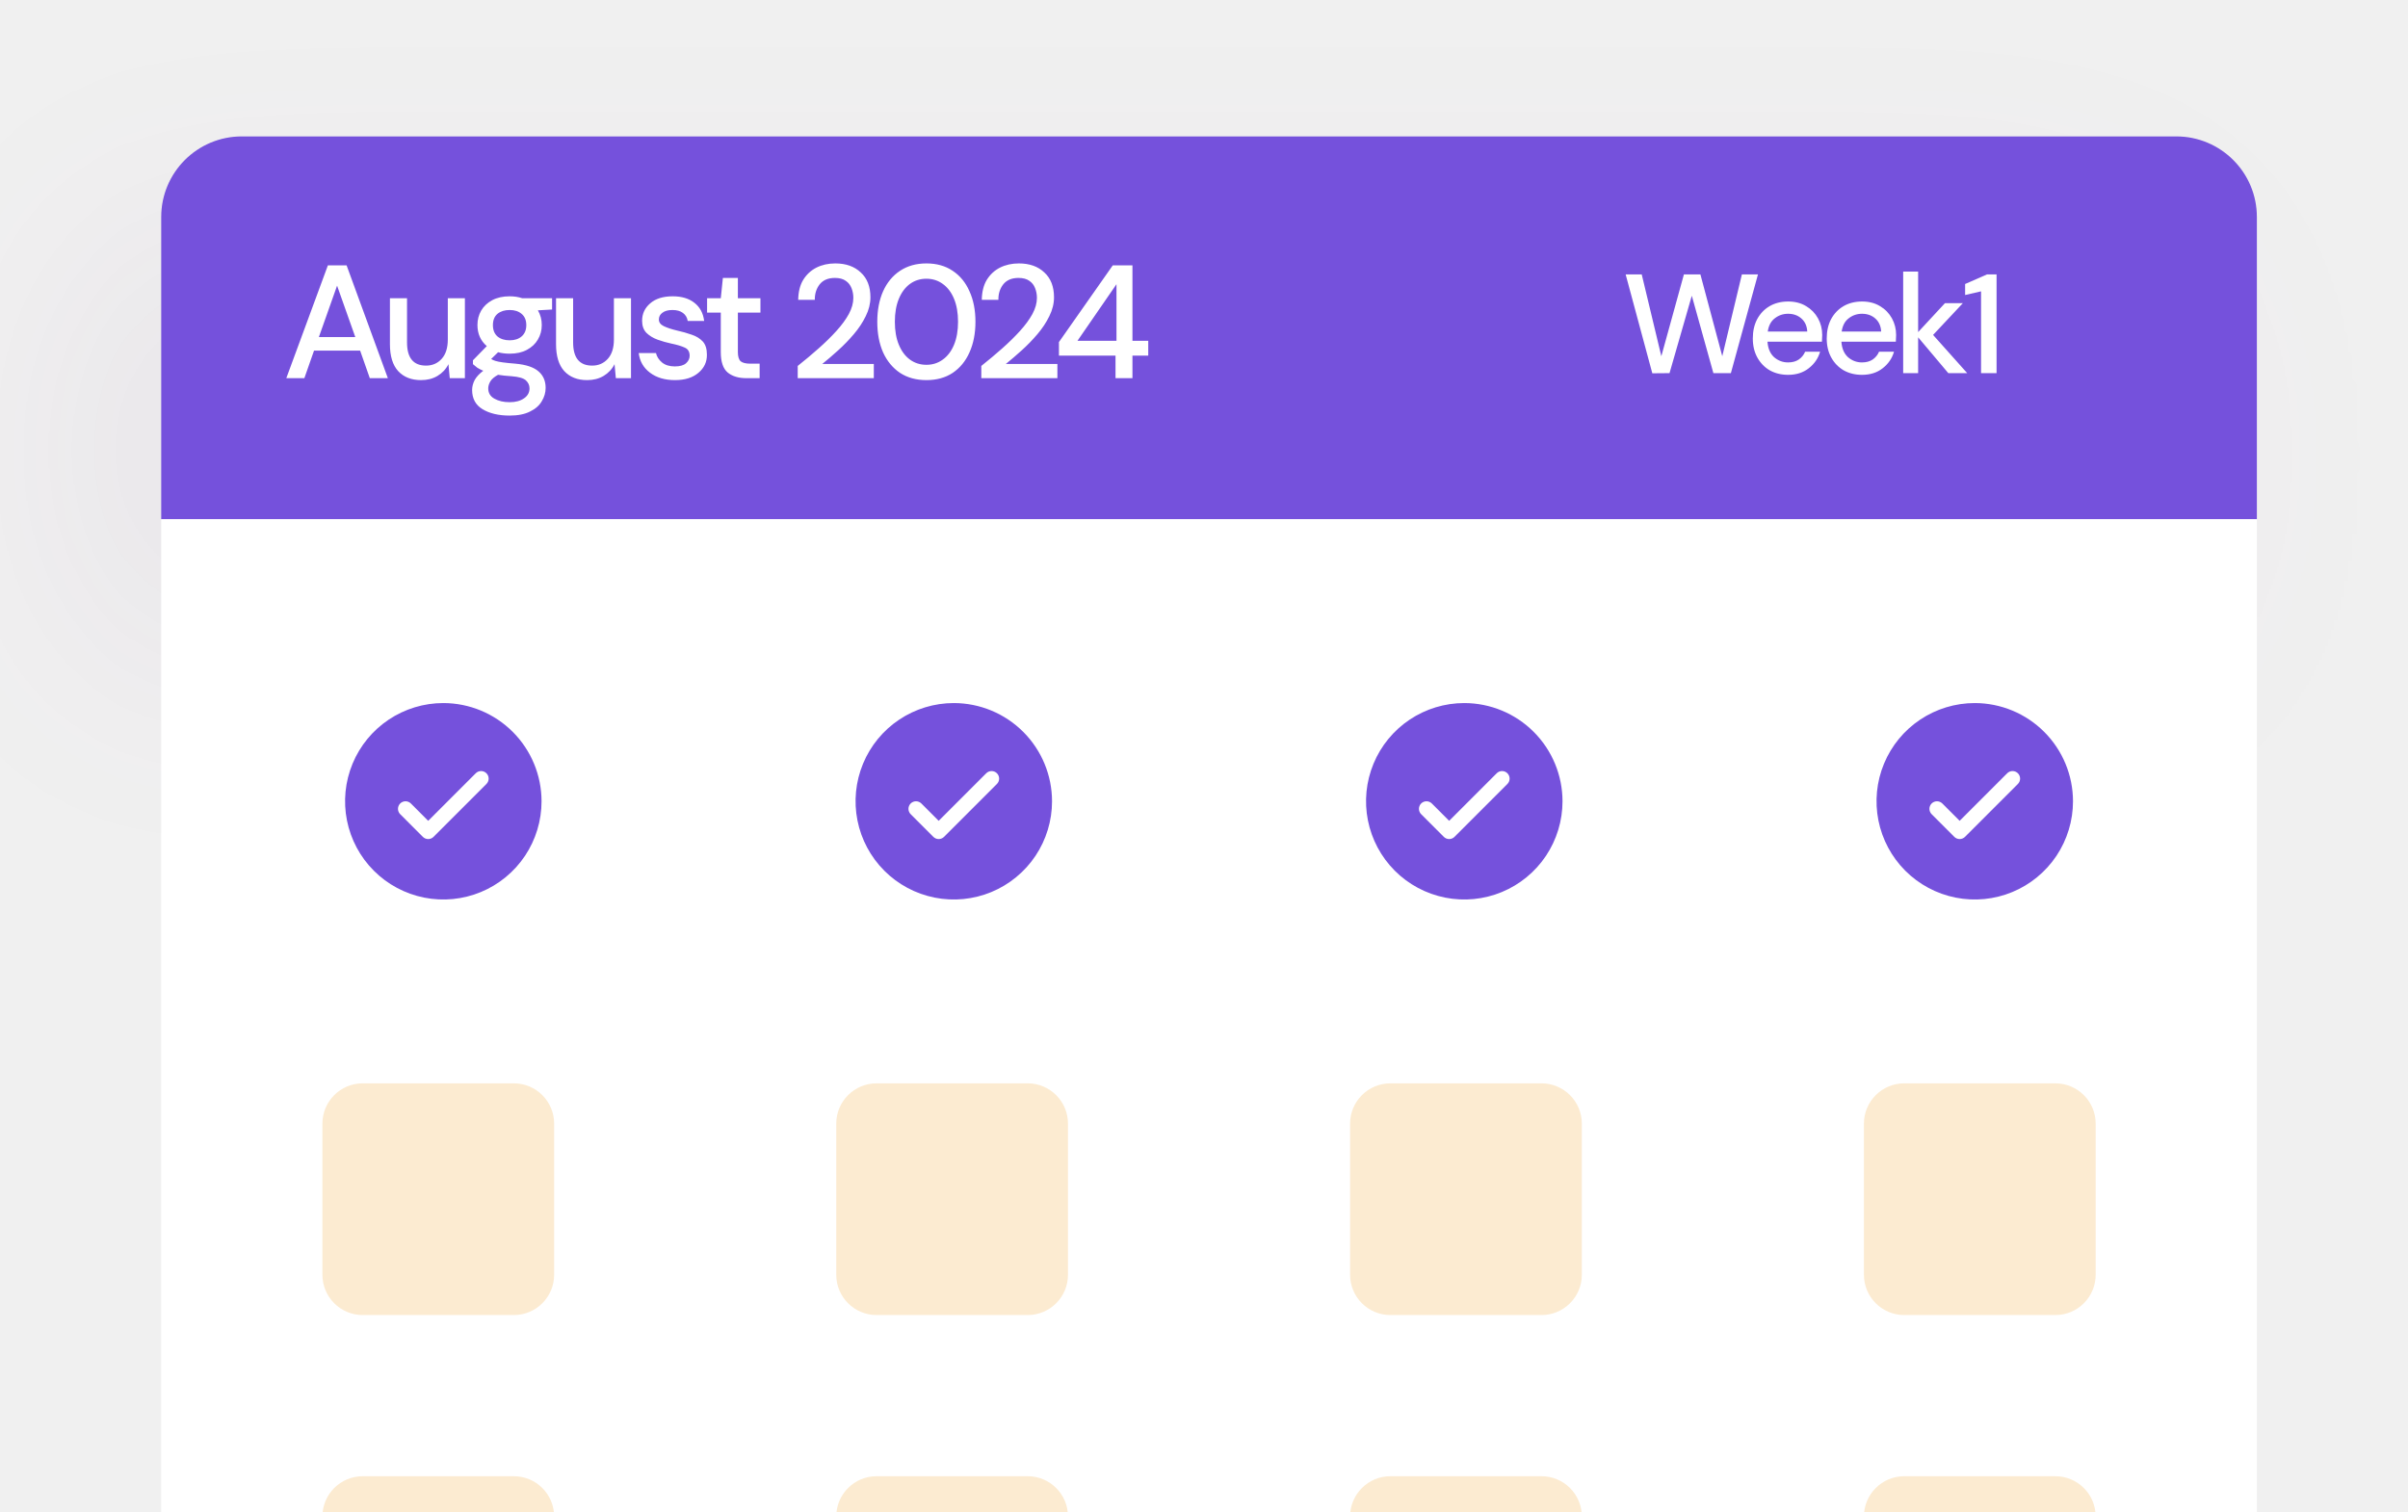
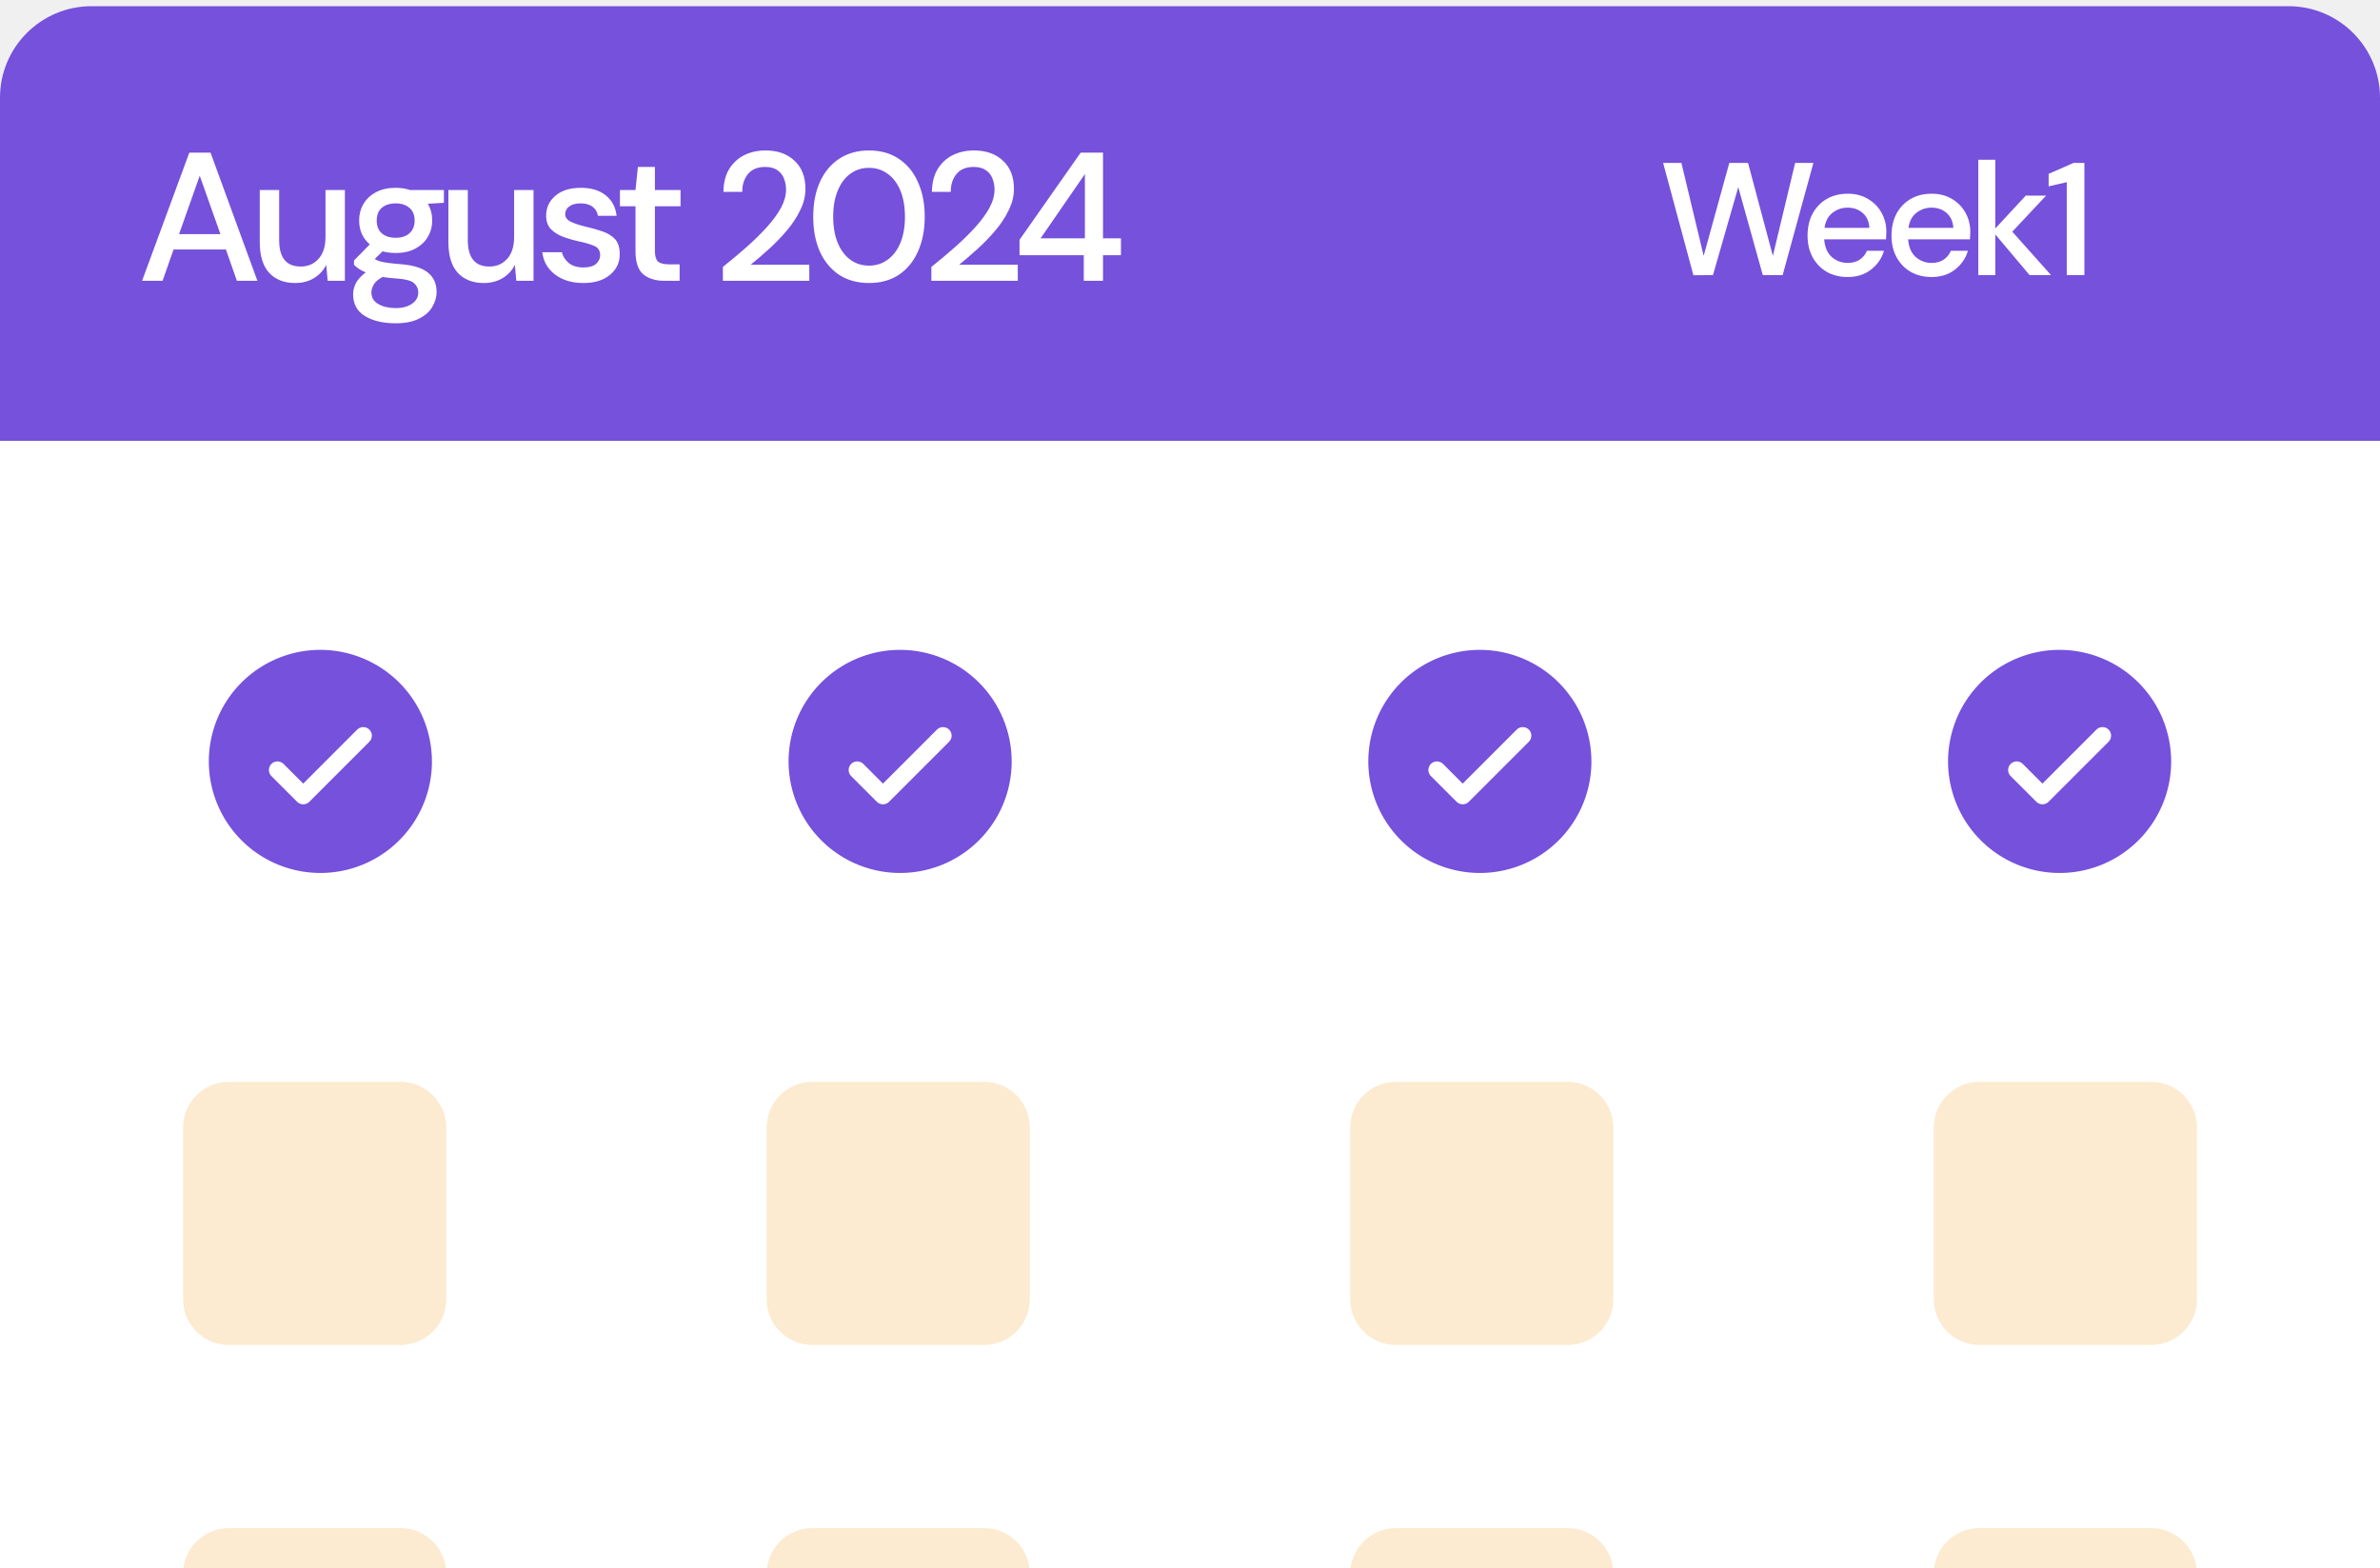
- <svg xmlns="http://www.w3.org/2000/svg" width="239" height="150" viewBox="0 0 239 150" fill="none">
-   <g filter="url(#filter0_d_2051_34)">
-     <path d="M16 21.541C16 17.122 19.582 13.541 24 13.541H216C220.418 13.541 224 17.122 224 21.541V51.541H16V21.541Z" fill="#7551DC" />
-     <path d="M28.416 37.541L32.544 26.341H34.4L38.496 37.541H36.704L35.744 34.805H31.168L30.208 37.541H28.416ZM31.648 33.461H35.264L33.456 28.357L31.648 33.461ZM41.79 37.733C40.83 37.733 40.073 37.434 39.518 36.837C38.974 36.239 38.702 35.349 38.702 34.165V29.605H40.398V33.989C40.398 35.525 41.027 36.293 42.286 36.293C42.915 36.293 43.433 36.069 43.838 35.621C44.243 35.173 44.446 34.533 44.446 33.701V29.605H46.142V37.541H44.638L44.51 36.149C44.265 36.639 43.902 37.029 43.422 37.317C42.953 37.594 42.409 37.733 41.79 37.733ZM50.587 35.109C50.172 35.109 49.788 35.061 49.435 34.965L48.748 35.637C48.865 35.712 49.009 35.776 49.179 35.829C49.35 35.882 49.59 35.93 49.9 35.973C50.209 36.016 50.63 36.058 51.163 36.101C52.219 36.197 52.982 36.453 53.452 36.869C53.921 37.274 54.156 37.818 54.156 38.501C54.156 38.97 54.028 39.413 53.772 39.829C53.526 40.255 53.137 40.597 52.603 40.853C52.081 41.12 51.409 41.253 50.587 41.253C49.478 41.253 48.577 41.039 47.883 40.613C47.201 40.197 46.859 39.562 46.859 38.709C46.859 38.378 46.945 38.047 47.115 37.717C47.297 37.397 47.58 37.093 47.964 36.805C47.739 36.709 47.542 36.608 47.371 36.501C47.212 36.383 47.068 36.266 46.94 36.149V35.765L48.316 34.357C47.697 33.824 47.388 33.125 47.388 32.261C47.388 31.738 47.51 31.264 47.755 30.837C48.011 30.399 48.38 30.053 48.859 29.797C49.34 29.541 49.916 29.413 50.587 29.413C51.035 29.413 51.452 29.477 51.836 29.605H54.795V30.725L53.388 30.805C53.644 31.242 53.772 31.727 53.772 32.261C53.772 32.794 53.644 33.274 53.388 33.701C53.142 34.127 52.779 34.469 52.3 34.725C51.83 34.981 51.26 35.109 50.587 35.109ZM50.587 33.781C51.078 33.781 51.473 33.653 51.772 33.397C52.081 33.13 52.236 32.757 52.236 32.277C52.236 31.786 52.081 31.413 51.772 31.157C51.473 30.901 51.078 30.773 50.587 30.773C50.086 30.773 49.681 30.901 49.371 31.157C49.073 31.413 48.923 31.786 48.923 32.277C48.923 32.757 49.073 33.13 49.371 33.397C49.681 33.653 50.086 33.781 50.587 33.781ZM48.459 38.549C48.459 39.008 48.662 39.349 49.068 39.573C49.473 39.807 49.98 39.925 50.587 39.925C51.174 39.925 51.649 39.797 52.011 39.541C52.374 39.295 52.556 38.965 52.556 38.549C52.556 38.239 52.433 37.973 52.188 37.749C51.942 37.535 51.478 37.402 50.795 37.349C50.283 37.317 49.83 37.269 49.435 37.205C49.062 37.407 48.806 37.626 48.667 37.861C48.529 38.096 48.459 38.325 48.459 38.549ZM58.276 37.733C57.316 37.733 56.559 37.434 56.004 36.837C55.46 36.239 55.188 35.349 55.188 34.165V29.605H56.884V33.989C56.884 35.525 57.514 36.293 58.772 36.293C59.402 36.293 59.919 36.069 60.324 35.621C60.73 35.173 60.932 34.533 60.932 33.701V29.605H62.628V37.541H61.124L60.996 36.149C60.751 36.639 60.388 37.029 59.908 37.317C59.439 37.594 58.895 37.733 58.276 37.733ZM66.994 37.733C65.991 37.733 65.164 37.487 64.514 36.997C63.863 36.506 63.49 35.855 63.394 35.045H65.106C65.191 35.407 65.394 35.722 65.714 35.989C66.034 36.245 66.455 36.373 66.978 36.373C67.49 36.373 67.863 36.266 68.098 36.053C68.332 35.84 68.45 35.594 68.45 35.317C68.45 34.911 68.284 34.639 67.954 34.501C67.634 34.352 67.186 34.218 66.61 34.101C66.162 34.005 65.714 33.877 65.266 33.717C64.828 33.557 64.46 33.333 64.162 33.045C63.874 32.746 63.73 32.346 63.73 31.845C63.73 31.151 63.996 30.576 64.53 30.117C65.063 29.648 65.81 29.413 66.77 29.413C67.655 29.413 68.37 29.626 68.914 30.053C69.468 30.48 69.794 31.082 69.89 31.861H68.258C68.204 31.52 68.044 31.253 67.778 31.061C67.522 30.869 67.175 30.773 66.738 30.773C66.311 30.773 65.98 30.863 65.746 31.045C65.511 31.215 65.394 31.439 65.394 31.717C65.394 31.994 65.554 32.213 65.874 32.373C66.204 32.533 66.636 32.677 67.17 32.805C67.703 32.922 68.194 33.061 68.642 33.221C69.1 33.37 69.468 33.594 69.746 33.893C70.023 34.191 70.162 34.629 70.162 35.205C70.172 35.93 69.89 36.533 69.314 37.013C68.748 37.493 67.975 37.733 66.994 37.733ZM74.084 37.541C73.306 37.541 72.687 37.354 72.228 36.981C71.77 36.597 71.54 35.919 71.54 34.949V31.029H70.18V29.605H71.54L71.748 27.589H73.236V29.605H75.476V31.029H73.236V34.949C73.236 35.386 73.327 35.69 73.508 35.861C73.7 36.021 74.026 36.101 74.484 36.101H75.396V37.541H74.084ZM79.176 37.541V36.325C79.902 35.749 80.595 35.167 81.256 34.581C81.918 33.994 82.504 33.418 83.016 32.853C83.539 32.277 83.95 31.717 84.248 31.173C84.547 30.618 84.696 30.085 84.696 29.573C84.696 29.232 84.638 28.912 84.52 28.613C84.403 28.303 84.211 28.058 83.944 27.877C83.678 27.685 83.32 27.589 82.872 27.589C82.2 27.589 81.694 27.802 81.352 28.229C81.022 28.655 80.862 29.168 80.872 29.765H79.224C79.235 28.976 79.4 28.314 79.72 27.781C80.051 27.247 80.488 26.842 81.032 26.565C81.587 26.288 82.211 26.149 82.904 26.149C83.96 26.149 84.803 26.448 85.432 27.045C86.072 27.631 86.392 28.453 86.392 29.509C86.392 30.138 86.238 30.762 85.928 31.381C85.63 32 85.235 32.597 84.744 33.173C84.264 33.738 83.747 34.272 83.192 34.773C82.638 35.274 82.11 35.727 81.608 36.133H86.728V37.541H79.176ZM91.952 37.733C90.938 37.733 90.064 37.493 89.328 37.013C88.602 36.522 88.042 35.845 87.648 34.981C87.264 34.106 87.072 33.093 87.072 31.941C87.072 30.789 87.264 29.781 87.648 28.917C88.042 28.042 88.602 27.365 89.328 26.885C90.064 26.394 90.938 26.149 91.952 26.149C92.965 26.149 93.834 26.394 94.56 26.885C95.285 27.365 95.84 28.042 96.224 28.917C96.618 29.781 96.816 30.789 96.816 31.941C96.816 33.093 96.618 34.106 96.224 34.981C95.84 35.845 95.285 36.522 94.56 37.013C93.834 37.493 92.965 37.733 91.952 37.733ZM91.952 36.213C92.56 36.213 93.098 36.042 93.568 35.701C94.048 35.359 94.421 34.869 94.688 34.229C94.954 33.589 95.088 32.826 95.088 31.941C95.088 31.055 94.954 30.293 94.688 29.653C94.421 29.013 94.048 28.522 93.568 28.181C93.098 27.84 92.56 27.669 91.952 27.669C91.333 27.669 90.789 27.84 90.32 28.181C89.85 28.522 89.482 29.013 89.216 29.653C88.949 30.293 88.816 31.055 88.816 31.941C88.816 32.826 88.949 33.589 89.216 34.229C89.482 34.869 89.85 35.359 90.32 35.701C90.789 36.042 91.333 36.213 91.952 36.213ZM97.397 37.541V36.325C98.122 35.749 98.816 35.167 99.477 34.581C100.138 33.994 100.725 33.418 101.237 32.853C101.76 32.277 102.17 31.717 102.469 31.173C102.768 30.618 102.917 30.085 102.917 29.573C102.917 29.232 102.858 28.912 102.741 28.613C102.624 28.303 102.432 28.058 102.165 27.877C101.898 27.685 101.541 27.589 101.093 27.589C100.421 27.589 99.914 27.802 99.573 28.229C99.242 28.655 99.082 29.168 99.093 29.765H97.445C97.456 28.976 97.621 28.314 97.941 27.781C98.272 27.247 98.709 26.842 99.253 26.565C99.808 26.288 100.432 26.149 101.125 26.149C102.181 26.149 103.024 26.448 103.653 27.045C104.293 27.631 104.613 28.453 104.613 29.509C104.613 30.138 104.458 30.762 104.149 31.381C103.85 32 103.456 32.597 102.965 33.173C102.485 33.738 101.968 34.272 101.413 34.773C100.858 35.274 100.33 35.727 99.829 36.133H104.949V37.541H97.397ZM110.718 37.541V35.301H105.102V33.957L110.446 26.341H112.398V33.829H113.966V35.301H112.398V37.541H110.718ZM106.942 33.829H110.814V28.213L106.942 33.829Z" fill="white" />
-     <path d="M163.996 37.055L161.35 27.241H162.946L164.892 35.361L167.132 27.241H168.77L170.94 35.361L172.886 27.241H174.482L171.794 37.041H170.058L167.916 29.355L165.704 37.041L163.996 37.055ZM177.471 37.209C176.79 37.209 176.183 37.059 175.651 36.761C175.128 36.453 174.718 36.028 174.419 35.487C174.12 34.946 173.971 34.316 173.971 33.597C173.971 32.869 174.116 32.23 174.405 31.679C174.704 31.128 175.114 30.699 175.637 30.391C176.169 30.083 176.785 29.929 177.485 29.929C178.166 29.929 178.759 30.083 179.263 30.391C179.767 30.689 180.159 31.091 180.439 31.595C180.719 32.099 180.859 32.654 180.859 33.261C180.859 33.354 180.854 33.457 180.845 33.569C180.845 33.672 180.84 33.788 180.831 33.919H175.427C175.474 34.591 175.693 35.104 176.085 35.459C176.486 35.804 176.948 35.977 177.471 35.977C177.891 35.977 178.241 35.883 178.521 35.697C178.81 35.501 179.025 35.239 179.165 34.913H180.649C180.462 35.566 180.089 36.112 179.529 36.551C178.978 36.989 178.292 37.209 177.471 37.209ZM177.471 31.147C176.976 31.147 176.538 31.296 176.155 31.595C175.772 31.884 175.539 32.323 175.455 32.911H179.375C179.347 32.37 179.156 31.94 178.801 31.623C178.446 31.305 178.003 31.147 177.471 31.147ZM184.807 37.209C184.125 37.209 183.519 37.059 182.987 36.761C182.464 36.453 182.053 36.028 181.755 35.487C181.456 34.946 181.307 34.316 181.307 33.597C181.307 32.869 181.451 32.23 181.741 31.679C182.039 31.128 182.45 30.699 182.973 30.391C183.505 30.083 184.121 29.929 184.821 29.929C185.502 29.929 186.095 30.083 186.599 30.391C187.103 30.689 187.495 31.091 187.775 31.595C188.055 32.099 188.195 32.654 188.195 33.261C188.195 33.354 188.19 33.457 188.181 33.569C188.181 33.672 188.176 33.788 188.167 33.919H182.763C182.809 34.591 183.029 35.104 183.421 35.459C183.822 35.804 184.284 35.977 184.807 35.977C185.227 35.977 185.577 35.883 185.857 35.697C186.146 35.501 186.361 35.239 186.501 34.913H187.985C187.798 35.566 187.425 36.112 186.865 36.551C186.314 36.989 185.628 37.209 184.807 37.209ZM184.807 31.147C184.312 31.147 183.873 31.296 183.491 31.595C183.108 31.884 182.875 32.323 182.791 32.911H186.711C186.683 32.37 186.491 31.94 186.137 31.623C185.782 31.305 185.339 31.147 184.807 31.147ZM188.895 37.041V26.961H190.379V32.967L193.039 30.097H194.817L191.863 33.247L195.251 37.041H193.375L190.379 33.485V37.041H188.895ZM196.624 37.041V28.921L195.042 29.285V28.193L197.212 27.241H198.164V37.041H196.624Z" fill="white" />
-   </g>
-   <path d="M224 51.541H16V170.541H224V51.541Z" fill="white" />
-   <path d="M44 69.791C42.072 69.791 40.187 70.363 38.583 71.434C36.98 72.505 35.73 74.028 34.992 75.81C34.254 77.591 34.061 79.552 34.437 81.443C34.814 83.334 35.742 85.072 37.106 86.435C38.469 87.799 40.207 88.727 42.098 89.103C43.989 89.48 45.95 89.287 47.731 88.549C49.513 87.811 51.035 86.561 52.107 84.958C53.178 83.354 53.75 81.469 53.75 79.541C53.747 76.956 52.719 74.477 50.891 72.65C49.063 70.822 46.585 69.793 44 69.791ZM48.281 77.821L43.031 83.071C42.961 83.141 42.878 83.197 42.787 83.234C42.696 83.272 42.599 83.291 42.5 83.291C42.401 83.291 42.304 83.272 42.213 83.234C42.122 83.197 42.039 83.141 41.969 83.071L39.719 80.821C39.579 80.681 39.5 80.49 39.5 80.291C39.5 80.092 39.579 79.901 39.719 79.76C39.86 79.619 40.051 79.54 40.25 79.54C40.449 79.54 40.64 79.619 40.781 79.76L42.5 81.481L47.219 76.76C47.289 76.691 47.372 76.635 47.463 76.597C47.554 76.56 47.651 76.54 47.75 76.54C47.849 76.54 47.946 76.56 48.037 76.597C48.128 76.635 48.211 76.691 48.281 76.76C48.35 76.83 48.406 76.913 48.443 77.004C48.481 77.095 48.5 77.192 48.5 77.291C48.5 77.389 48.481 77.487 48.443 77.578C48.406 77.669 48.35 77.752 48.281 77.821Z" fill="#7551DC" />
-   <path d="M94.667 69.791C92.739 69.791 90.854 70.363 89.25 71.434C87.647 72.505 86.397 74.028 85.659 75.81C84.921 77.591 84.728 79.552 85.104 81.443C85.481 83.334 86.409 85.072 87.773 86.435C89.136 87.799 90.874 88.727 92.765 89.103C94.656 89.48 96.617 89.287 98.398 88.549C100.18 87.811 101.702 86.561 102.774 84.958C103.845 83.354 104.417 81.469 104.417 79.541C104.414 76.956 103.386 74.477 101.558 72.65C99.73 70.822 97.252 69.793 94.667 69.791ZM98.948 77.821L93.698 83.071C93.628 83.141 93.545 83.197 93.454 83.234C93.363 83.272 93.266 83.291 93.167 83.291C93.068 83.291 92.971 83.272 92.88 83.234C92.789 83.197 92.706 83.141 92.636 83.071L90.386 80.821C90.246 80.681 90.167 80.49 90.167 80.291C90.167 80.092 90.246 79.901 90.386 79.76C90.527 79.619 90.718 79.54 90.917 79.54C91.116 79.54 91.307 79.619 91.448 79.76L93.167 81.481L97.886 76.76C97.956 76.691 98.039 76.635 98.13 76.597C98.221 76.56 98.318 76.54 98.417 76.54C98.516 76.54 98.613 76.56 98.704 76.597C98.795 76.635 98.878 76.691 98.948 76.76C99.017 76.83 99.073 76.913 99.11 77.004C99.148 77.095 99.167 77.192 99.167 77.291C99.167 77.389 99.148 77.487 99.11 77.578C99.073 77.669 99.017 77.752 98.948 77.821Z" fill="#7551DC" />
-   <path d="M145.333 69.791C143.405 69.791 141.52 70.363 139.916 71.434C138.313 72.505 137.063 74.028 136.325 75.81C135.587 77.591 135.394 79.552 135.77 81.443C136.147 83.334 137.075 85.072 138.439 86.435C139.802 87.799 141.54 88.727 143.431 89.103C145.322 89.48 147.283 89.287 149.064 88.549C150.846 87.811 152.368 86.561 153.44 84.958C154.511 83.354 155.083 81.469 155.083 79.541C155.08 76.956 154.052 74.477 152.224 72.65C150.396 70.822 147.918 69.793 145.333 69.791ZM149.614 77.821L144.364 83.071C144.294 83.141 144.211 83.197 144.12 83.234C144.029 83.272 143.932 83.291 143.833 83.291C143.734 83.291 143.637 83.272 143.546 83.234C143.455 83.197 143.372 83.141 143.302 83.071L141.052 80.821C140.912 80.681 140.833 80.49 140.833 80.291C140.833 80.092 140.912 79.901 141.052 79.76C141.193 79.619 141.384 79.54 141.583 79.54C141.782 79.54 141.973 79.619 142.114 79.76L143.833 81.481L148.552 76.76C148.622 76.691 148.705 76.635 148.796 76.597C148.887 76.56 148.984 76.54 149.083 76.54C149.182 76.54 149.279 76.56 149.37 76.597C149.461 76.635 149.544 76.691 149.614 76.76C149.683 76.83 149.739 76.913 149.776 77.004C149.814 77.095 149.833 77.192 149.833 77.291C149.833 77.389 149.814 77.487 149.776 77.578C149.739 77.669 149.683 77.752 149.614 77.821Z" fill="#7551DC" />
-   <path d="M196 69.791C194.072 69.791 192.187 70.363 190.583 71.434C188.98 72.505 187.73 74.028 186.992 75.81C186.254 77.591 186.061 79.552 186.437 81.443C186.814 83.334 187.742 85.072 189.106 86.435C190.469 87.799 192.207 88.727 194.098 89.103C195.989 89.48 197.95 89.287 199.731 88.549C201.513 87.811 203.035 86.561 204.107 84.958C205.178 83.354 205.75 81.469 205.75 79.541C205.747 76.956 204.719 74.477 202.891 72.65C201.063 70.822 198.585 69.793 196 69.791ZM200.281 77.821L195.031 83.071C194.961 83.141 194.878 83.197 194.787 83.234C194.696 83.272 194.599 83.291 194.5 83.291C194.401 83.291 194.304 83.272 194.213 83.234C194.122 83.197 194.039 83.141 193.969 83.071L191.719 80.821C191.579 80.681 191.5 80.49 191.5 80.291C191.5 80.092 191.579 79.901 191.719 79.76C191.86 79.619 192.051 79.54 192.25 79.54C192.449 79.54 192.64 79.619 192.781 79.76L194.5 81.481L199.219 76.76C199.289 76.691 199.372 76.635 199.463 76.597C199.554 76.56 199.651 76.54 199.75 76.54C199.849 76.54 199.946 76.56 200.037 76.597C200.128 76.635 200.211 76.691 200.281 76.76C200.35 76.83 200.406 76.913 200.443 77.004C200.481 77.095 200.5 77.192 200.5 77.291C200.5 77.389 200.481 77.487 200.443 77.578C200.406 77.669 200.35 77.752 200.281 77.821Z" fill="#7551DC" />
-   <path d="M51 107.541H36C33.791 107.541 32 109.332 32 111.541V126.541C32 128.75 33.791 130.541 36 130.541H51C53.209 130.541 55 128.75 55 126.541V111.541C55 109.332 53.209 107.541 51 107.541Z" fill="#FCEBD1" />
-   <path d="M102 107.541H87C84.791 107.541 83 109.332 83 111.541V126.541C83 128.75 84.791 130.541 87 130.541H102C104.209 130.541 106 128.75 106 126.541V111.541C106 109.332 104.209 107.541 102 107.541Z" fill="#FCEBD1" />
-   <path d="M153 107.541H138C135.791 107.541 134 109.332 134 111.541V126.541C134 128.75 135.791 130.541 138 130.541H153C155.209 130.541 157 128.75 157 126.541V111.541C157 109.332 155.209 107.541 153 107.541Z" fill="#FCEBD1" />
-   <path d="M204 107.541H189C186.791 107.541 185 109.332 185 111.541V126.541C185 128.75 186.791 130.541 189 130.541H204C206.209 130.541 208 128.75 208 126.541V111.541C208 109.332 206.209 107.541 204 107.541Z" fill="#FCEBD1" />
-   <path d="M51 146.541H36C33.791 146.541 32 148.332 32 150.541V165.541C32 167.75 33.791 169.541 36 169.541H51C53.209 169.541 55 167.75 55 165.541V150.541C55 148.332 53.209 146.541 51 146.541Z" fill="#FCEBD1" />
-   <path d="M102 146.541H87C84.791 146.541 83 148.332 83 150.541V165.541C83 167.75 84.791 169.541 87 169.541H102C104.209 169.541 106 167.75 106 165.541V150.541C106 148.332 104.209 146.541 102 146.541Z" fill="#FCEBD1" />
-   <path d="M153 146.541H138C135.791 146.541 134 148.332 134 150.541V165.541C134 167.75 135.791 169.541 138 169.541H153C155.209 169.541 157 167.75 157 165.541V150.541C157 148.332 155.209 146.541 153 146.541Z" fill="#FCEBD1" />
-   <path d="M204 146.541H189C186.791 146.541 185 148.332 185 150.541V165.541C185 167.75 186.791 169.541 189 169.541H204C206.209 169.541 208 167.75 208 165.541V150.541C208 148.332 206.209 146.541 204 146.541Z" fill="#FCEBD1" />
-   <defs>
-     <filter id="filter0_d_2051_34" x="-18.235" y="0.825" width="256.907" height="86.907" filterUnits="userSpaceOnUse" color-interpolation-filters="sRGB">
-       <feFlood flood-opacity="0" result="BackgroundImageFix" />
-       <feColorMatrix in="SourceAlpha" type="matrix" values="0 0 0 0 0 0 0 0 0 0 0 0 0 0 0 0 0 0 127 0" result="hardAlpha" />
-       <feOffset dx="-9.781" dy="11.738" />
-       <feGaussianBlur stdDeviation="12.227" />
-       <feComposite in2="hardAlpha" operator="out" />
-       <feColorMatrix type="matrix" values="0 0 0 0 0.384 0 0 0 0 0.103 0 0 0 0 0.483 0 0 0 0.05 0" />
-       <feBlend mode="normal" in2="BackgroundImageFix" result="effect1_dropShadow_2051_34" />
-       <feBlend mode="normal" in="SourceGraphic" in2="effect1_dropShadow_2051_34" result="shape" />
-     </filter>
-   </defs>
+ <svg xmlns="http://www.w3.org/2000/svg" width="208" height="137" viewBox="0 0 208 137" fill="none">
+   <path d="M0 8.541C0 4.122 3.582 0.541 8 0.541H200C204.418 0.541 208 4.122 208 8.541V38.541H0V8.541Z" fill="#7551DC" />
+   <path d="M12.416 24.541L16.544 13.341H18.4L22.496 24.541H20.704L19.744 21.805H15.168L14.208 24.541H12.416ZM15.648 20.461H19.264L17.456 15.357L15.648 20.461ZM25.79 24.733C24.83 24.733 24.073 24.434 23.518 23.837C22.974 23.239 22.702 22.349 22.702 21.165V16.605H24.398V20.989C24.398 22.525 25.027 23.293 26.286 23.293C26.915 23.293 27.433 23.069 27.838 22.621C28.243 22.173 28.446 21.533 28.446 20.701V16.605H30.142V24.541H28.638L28.51 23.149C28.265 23.64 27.902 24.029 27.422 24.317C26.953 24.594 26.409 24.733 25.79 24.733ZM34.587 22.109C34.172 22.109 33.788 22.061 33.435 21.965L32.748 22.637C32.865 22.712 33.009 22.776 33.179 22.829C33.35 22.882 33.59 22.93 33.9 22.973C34.209 23.015 34.63 23.058 35.163 23.101C36.219 23.197 36.982 23.453 37.452 23.869C37.921 24.274 38.156 24.818 38.156 25.501C38.156 25.97 38.028 26.413 37.772 26.829C37.526 27.256 37.137 27.597 36.603 27.853C36.081 28.119 35.409 28.253 34.587 28.253C33.478 28.253 32.577 28.04 31.884 27.613C31.201 27.197 30.86 26.562 30.86 25.709C30.86 25.378 30.945 25.047 31.116 24.717C31.297 24.397 31.579 24.093 31.963 23.805C31.739 23.709 31.542 23.608 31.372 23.501C31.212 23.384 31.067 23.266 30.939 23.149V22.765L32.316 21.357C31.697 20.823 31.387 20.125 31.387 19.261C31.387 18.738 31.51 18.264 31.756 17.837C32.011 17.399 32.38 17.053 32.859 16.797C33.34 16.541 33.916 16.413 34.587 16.413C35.035 16.413 35.452 16.477 35.836 16.605H38.795V17.725L37.388 17.805C37.644 18.242 37.772 18.727 37.772 19.261C37.772 19.794 37.644 20.274 37.388 20.701C37.142 21.128 36.779 21.469 36.3 21.725C35.83 21.981 35.26 22.109 34.587 22.109ZM34.587 20.781C35.078 20.781 35.473 20.653 35.772 20.397C36.081 20.13 36.236 19.757 36.236 19.277C36.236 18.786 36.081 18.413 35.772 18.157C35.473 17.901 35.078 17.773 34.587 17.773C34.086 17.773 33.681 17.901 33.371 18.157C33.073 18.413 32.923 18.786 32.923 19.277C32.923 19.757 33.073 20.13 33.371 20.397C33.681 20.653 34.086 20.781 34.587 20.781ZM32.459 25.549C32.459 26.008 32.662 26.349 33.068 26.573C33.473 26.808 33.98 26.925 34.587 26.925C35.174 26.925 35.649 26.797 36.011 26.541C36.374 26.296 36.556 25.965 36.556 25.549C36.556 25.239 36.433 24.973 36.188 24.749C35.942 24.535 35.478 24.402 34.795 24.349C34.283 24.317 33.83 24.269 33.435 24.205C33.062 24.407 32.806 24.626 32.667 24.861C32.529 25.096 32.459 25.325 32.459 25.549ZM42.276 24.733C41.316 24.733 40.559 24.434 40.004 23.837C39.46 23.239 39.188 22.349 39.188 21.165V16.605H40.884V20.989C40.884 22.525 41.514 23.293 42.772 23.293C43.402 23.293 43.919 23.069 44.324 22.621C44.73 22.173 44.932 21.533 44.932 20.701V16.605H46.628V24.541H45.124L44.996 23.149C44.751 23.64 44.388 24.029 43.908 24.317C43.439 24.594 42.895 24.733 42.276 24.733ZM50.994 24.733C49.991 24.733 49.164 24.488 48.514 23.997C47.863 23.506 47.49 22.855 47.394 22.045H49.106C49.191 22.407 49.394 22.722 49.714 22.989C50.034 23.245 50.455 23.373 50.978 23.373C51.49 23.373 51.863 23.266 52.098 23.053C52.332 22.84 52.45 22.594 52.45 22.317C52.45 21.912 52.284 21.64 51.954 21.501C51.634 21.352 51.186 21.218 50.61 21.101C50.162 21.005 49.714 20.877 49.266 20.717C48.828 20.557 48.46 20.333 48.162 20.045C47.874 19.746 47.73 19.346 47.73 18.845C47.73 18.151 47.996 17.576 48.53 17.117C49.063 16.648 49.81 16.413 50.77 16.413C51.655 16.413 52.37 16.626 52.914 17.053C53.468 17.48 53.794 18.082 53.89 18.861H52.258C52.204 18.52 52.044 18.253 51.778 18.061C51.522 17.869 51.175 17.773 50.738 17.773C50.311 17.773 49.98 17.863 49.746 18.045C49.511 18.215 49.394 18.439 49.394 18.717C49.394 18.994 49.554 19.213 49.874 19.373C50.204 19.533 50.636 19.677 51.17 19.805C51.703 19.922 52.194 20.061 52.642 20.221C53.1 20.37 53.468 20.594 53.746 20.893C54.023 21.192 54.162 21.629 54.162 22.205C54.172 22.93 53.89 23.533 53.314 24.013C52.748 24.493 51.975 24.733 50.994 24.733ZM58.084 24.541C57.306 24.541 56.687 24.354 56.228 23.981C55.77 23.597 55.54 22.919 55.54 21.949V18.029H54.18V16.605H55.54L55.748 14.589H57.236V16.605H59.476V18.029H57.236V21.949C57.236 22.386 57.327 22.69 57.508 22.861C57.7 23.021 58.026 23.101 58.484 23.101H59.396V24.541H58.084ZM63.176 24.541V23.325C63.902 22.749 64.595 22.168 65.256 21.581C65.918 20.994 66.504 20.418 67.016 19.853C67.539 19.277 67.95 18.717 68.248 18.173C68.547 17.618 68.696 17.085 68.696 16.573C68.696 16.232 68.638 15.912 68.52 15.613C68.403 15.303 68.211 15.058 67.944 14.877C67.678 14.685 67.32 14.589 66.872 14.589C66.2 14.589 65.694 14.802 65.352 15.229C65.022 15.655 64.862 16.168 64.872 16.765H63.224C63.235 15.976 63.4 15.314 63.72 14.781C64.051 14.248 64.488 13.842 65.032 13.565C65.587 13.287 66.211 13.149 66.904 13.149C67.96 13.149 68.803 13.447 69.432 14.045C70.072 14.632 70.392 15.453 70.392 16.509C70.392 17.138 70.238 17.762 69.928 18.381C69.63 19 69.235 19.597 68.744 20.173C68.264 20.738 67.747 21.271 67.192 21.773C66.638 22.274 66.11 22.727 65.608 23.133H70.728V24.541H63.176ZM75.952 24.733C74.938 24.733 74.064 24.493 73.328 24.013C72.602 23.522 72.042 22.845 71.648 21.981C71.264 21.106 71.072 20.093 71.072 18.941C71.072 17.789 71.264 16.781 71.648 15.917C72.042 15.042 72.602 14.365 73.328 13.885C74.064 13.394 74.938 13.149 75.952 13.149C76.965 13.149 77.834 13.394 78.56 13.885C79.285 14.365 79.84 15.042 80.224 15.917C80.618 16.781 80.816 17.789 80.816 18.941C80.816 20.093 80.618 21.106 80.224 21.981C79.84 22.845 79.285 23.522 78.56 24.013C77.834 24.493 76.965 24.733 75.952 24.733ZM75.952 23.213C76.56 23.213 77.098 23.042 77.568 22.701C78.048 22.36 78.421 21.869 78.688 21.229C78.954 20.589 79.088 19.826 79.088 18.941C79.088 18.055 78.954 17.293 78.688 16.653C78.421 16.013 78.048 15.522 77.568 15.181C77.098 14.839 76.56 14.669 75.952 14.669C75.333 14.669 74.789 14.839 74.32 15.181C73.85 15.522 73.482 16.013 73.216 16.653C72.949 17.293 72.816 18.055 72.816 18.941C72.816 19.826 72.949 20.589 73.216 21.229C73.482 21.869 73.85 22.36 74.32 22.701C74.789 23.042 75.333 23.213 75.952 23.213ZM81.397 24.541V23.325C82.122 22.749 82.816 22.168 83.477 21.581C84.138 20.994 84.725 20.418 85.237 19.853C85.76 19.277 86.17 18.717 86.469 18.173C86.768 17.618 86.917 17.085 86.917 16.573C86.917 16.232 86.858 15.912 86.741 15.613C86.624 15.303 86.432 15.058 86.165 14.877C85.898 14.685 85.541 14.589 85.093 14.589C84.421 14.589 83.914 14.802 83.573 15.229C83.242 15.655 83.082 16.168 83.093 16.765H81.445C81.456 15.976 81.621 15.314 81.941 14.781C82.272 14.248 82.709 13.842 83.253 13.565C83.808 13.287 84.432 13.149 85.125 13.149C86.181 13.149 87.024 13.447 87.653 14.045C88.293 14.632 88.613 15.453 88.613 16.509C88.613 17.138 88.458 17.762 88.149 18.381C87.85 19 87.456 19.597 86.965 20.173C86.485 20.738 85.968 21.271 85.413 21.773C84.858 22.274 84.33 22.727 83.829 23.133H88.949V24.541H81.397ZM94.718 24.541V22.301H89.102V20.957L94.446 13.341H96.398V20.829H97.966V22.301H96.398V24.541H94.718ZM90.942 20.829H94.814V15.213L90.942 20.829Z" fill="white" />
+   <path d="M147.996 24.055L145.35 14.241H146.946L148.892 22.361L151.132 14.241H152.77L154.94 22.361L156.886 14.241H158.482L155.794 24.041H154.058L151.916 16.355L149.704 24.041L147.996 24.055ZM161.471 24.209C160.79 24.209 160.183 24.059 159.651 23.761C159.128 23.453 158.718 23.028 158.419 22.487C158.12 21.945 157.971 21.316 157.971 20.597C157.971 19.869 158.116 19.23 158.405 18.679C158.704 18.128 159.114 17.699 159.637 17.391C160.169 17.083 160.785 16.929 161.485 16.929C162.166 16.929 162.759 17.083 163.263 17.391C163.767 17.689 164.159 18.091 164.439 18.595C164.719 19.099 164.859 19.654 164.859 20.261C164.859 20.354 164.854 20.457 164.845 20.569C164.845 20.672 164.84 20.788 164.831 20.919H159.427C159.474 21.591 159.693 22.104 160.085 22.459C160.486 22.804 160.948 22.977 161.471 22.977C161.891 22.977 162.241 22.884 162.521 22.697C162.81 22.501 163.025 22.239 163.165 21.913H164.649C164.462 22.566 164.089 23.112 163.529 23.551C162.978 23.989 162.292 24.209 161.471 24.209ZM161.471 18.147C160.976 18.147 160.538 18.296 160.155 18.595C159.772 18.884 159.539 19.323 159.455 19.911H163.375C163.347 19.369 163.156 18.94 162.801 18.623C162.446 18.305 162.003 18.147 161.471 18.147ZM168.807 24.209C168.125 24.209 167.519 24.059 166.987 23.761C166.464 23.453 166.053 23.028 165.755 22.487C165.456 21.945 165.307 21.316 165.307 20.597C165.307 19.869 165.451 19.23 165.741 18.679C166.039 18.128 166.45 17.699 166.973 17.391C167.505 17.083 168.121 16.929 168.821 16.929C169.502 16.929 170.095 17.083 170.599 17.391C171.103 17.689 171.495 18.091 171.775 18.595C172.055 19.099 172.195 19.654 172.195 20.261C172.195 20.354 172.19 20.457 172.181 20.569C172.181 20.672 172.176 20.788 172.167 20.919H166.763C166.809 21.591 167.029 22.104 167.421 22.459C167.822 22.804 168.284 22.977 168.807 22.977C169.227 22.977 169.577 22.884 169.857 22.697C170.146 22.501 170.361 22.239 170.501 21.913H171.985C171.798 22.566 171.425 23.112 170.865 23.551C170.314 23.989 169.628 24.209 168.807 24.209ZM168.807 18.147C168.312 18.147 167.873 18.296 167.491 18.595C167.108 18.884 166.875 19.323 166.791 19.911H170.711C170.683 19.369 170.491 18.94 170.137 18.623C169.782 18.305 169.339 18.147 168.807 18.147ZM172.895 24.041V13.961H174.379V19.967L177.039 17.097H178.817L175.863 20.247L179.251 24.041H177.375L174.379 20.485V24.041H172.895ZM180.624 24.041V15.921L179.042 16.285V15.193L181.212 14.241H182.164V24.041H180.624Z" fill="white" />
+   <path d="M208 38.541H0V157.541H208V38.541Z" fill="white" />
+   <path d="M28 56.791C26.072 56.791 24.187 57.363 22.583 58.434C20.98 59.505 19.73 61.028 18.992 62.81C18.254 64.591 18.061 66.552 18.437 68.443C18.814 70.334 19.742 72.072 21.106 73.435C22.469 74.799 24.207 75.727 26.098 76.103C27.989 76.48 29.95 76.287 31.731 75.549C33.513 74.811 35.035 73.561 36.107 71.958C37.178 70.354 37.75 68.469 37.75 66.541C37.747 63.956 36.719 61.477 34.891 59.65C33.063 57.822 30.585 56.794 28 56.791ZM32.281 64.821L27.031 70.071C26.961 70.141 26.878 70.197 26.787 70.234C26.696 70.272 26.599 70.291 26.5 70.291C26.401 70.291 26.304 70.272 26.213 70.234C26.122 70.197 26.039 70.141 25.969 70.071L23.719 67.821C23.579 67.681 23.5 67.49 23.5 67.291C23.5 67.092 23.579 66.901 23.719 66.76C23.86 66.619 24.051 66.54 24.25 66.54C24.449 66.54 24.64 66.619 24.781 66.76L26.5 68.481L31.219 63.76C31.289 63.691 31.372 63.635 31.463 63.597C31.554 63.56 31.651 63.54 31.75 63.54C31.849 63.54 31.946 63.56 32.037 63.597C32.128 63.635 32.211 63.691 32.281 63.76C32.35 63.83 32.406 63.913 32.443 64.004C32.481 64.095 32.5 64.192 32.5 64.291C32.5 64.389 32.481 64.487 32.443 64.578C32.406 64.669 32.35 64.752 32.281 64.821Z" fill="#7551DC" />
+   <path d="M78.667 56.791C76.739 56.791 74.854 57.363 73.25 58.434C71.647 59.505 70.397 61.028 69.659 62.81C68.921 64.591 68.728 66.552 69.104 68.443C69.481 70.334 70.409 72.072 71.773 73.435C73.136 74.799 74.874 75.727 76.765 76.103C78.656 76.48 80.617 76.287 82.398 75.549C84.18 74.811 85.702 73.561 86.774 71.958C87.845 70.354 88.417 68.469 88.417 66.541C88.414 63.956 87.386 61.477 85.558 59.65C83.73 57.822 81.252 56.794 78.667 56.791ZM82.948 64.821L77.698 70.071C77.628 70.141 77.545 70.197 77.454 70.234C77.363 70.272 77.266 70.291 77.167 70.291C77.068 70.291 76.971 70.272 76.88 70.234C76.789 70.197 76.706 70.141 76.636 70.071L74.386 67.821C74.246 67.681 74.167 67.49 74.167 67.291C74.167 67.092 74.246 66.901 74.386 66.76C74.527 66.619 74.718 66.54 74.917 66.54C75.116 66.54 75.307 66.619 75.448 66.76L77.167 68.481L81.886 63.76C81.956 63.691 82.039 63.635 82.13 63.597C82.221 63.56 82.318 63.54 82.417 63.54C82.516 63.54 82.613 63.56 82.704 63.597C82.795 63.635 82.878 63.691 82.948 63.76C83.017 63.83 83.073 63.913 83.11 64.004C83.148 64.095 83.167 64.192 83.167 64.291C83.167 64.389 83.148 64.487 83.11 64.578C83.073 64.669 83.017 64.752 82.948 64.821Z" fill="#7551DC" />
+   <path d="M129.333 56.791C127.405 56.791 125.52 57.363 123.916 58.434C122.313 59.505 121.063 61.028 120.325 62.81C119.587 64.591 119.394 66.552 119.77 68.443C120.147 70.334 121.075 72.072 122.439 73.435C123.802 74.799 125.54 75.727 127.431 76.103C129.322 76.48 131.283 76.287 133.064 75.549C134.846 74.811 136.368 73.561 137.44 71.958C138.511 70.354 139.083 68.469 139.083 66.541C139.08 63.956 138.052 61.477 136.224 59.65C134.396 57.822 131.918 56.794 129.333 56.791ZM133.614 64.821L128.364 70.071C128.294 70.141 128.211 70.197 128.12 70.234C128.029 70.272 127.932 70.291 127.833 70.291C127.734 70.291 127.637 70.272 127.546 70.234C127.455 70.197 127.372 70.141 127.302 70.071L125.052 67.821C124.912 67.681 124.833 67.49 124.833 67.291C124.833 67.092 124.912 66.901 125.052 66.76C125.193 66.619 125.384 66.54 125.583 66.54C125.782 66.54 125.973 66.619 126.114 66.76L127.833 68.481L132.552 63.76C132.622 63.691 132.705 63.635 132.796 63.597C132.887 63.56 132.984 63.54 133.083 63.54C133.182 63.54 133.279 63.56 133.37 63.597C133.461 63.635 133.544 63.691 133.614 63.76C133.683 63.83 133.739 63.913 133.776 64.004C133.814 64.095 133.833 64.192 133.833 64.291C133.833 64.389 133.814 64.487 133.776 64.578C133.739 64.669 133.683 64.752 133.614 64.821Z" fill="#7551DC" />
+   <path d="M180 56.791C178.072 56.791 176.187 57.363 174.583 58.434C172.98 59.505 171.73 61.028 170.992 62.81C170.254 64.591 170.061 66.552 170.437 68.443C170.814 70.334 171.742 72.072 173.106 73.435C174.469 74.799 176.207 75.727 178.098 76.103C179.989 76.48 181.95 76.287 183.731 75.549C185.513 74.811 187.035 73.561 188.107 71.958C189.178 70.354 189.75 68.469 189.75 66.541C189.747 63.956 188.719 61.477 186.891 59.65C185.063 57.822 182.585 56.794 180 56.791ZM184.281 64.821L179.031 70.071C178.961 70.141 178.878 70.197 178.787 70.234C178.696 70.272 178.599 70.291 178.5 70.291C178.401 70.291 178.304 70.272 178.213 70.234C178.122 70.197 178.039 70.141 177.969 70.071L175.719 67.821C175.579 67.681 175.5 67.49 175.5 67.291C175.5 67.092 175.579 66.901 175.719 66.76C175.86 66.619 176.051 66.54 176.25 66.54C176.449 66.54 176.64 66.619 176.781 66.76L178.5 68.481L183.219 63.76C183.289 63.691 183.372 63.635 183.463 63.597C183.554 63.56 183.651 63.54 183.75 63.54C183.849 63.54 183.946 63.56 184.037 63.597C184.128 63.635 184.211 63.691 184.281 63.76C184.35 63.83 184.406 63.913 184.443 64.004C184.481 64.095 184.5 64.192 184.5 64.291C184.5 64.389 184.481 64.487 184.443 64.578C184.406 64.669 184.35 64.752 184.281 64.821Z" fill="#7551DC" />
+   <path d="M35 94.541H20C17.791 94.541 16 96.332 16 98.541V113.541C16 115.75 17.791 117.541 20 117.541H35C37.209 117.541 39 115.75 39 113.541V98.541C39 96.332 37.209 94.541 35 94.541Z" fill="#FCEBD1" />
+   <path d="M86 94.541H71C68.791 94.541 67 96.332 67 98.541V113.541C67 115.75 68.791 117.541 71 117.541H86C88.209 117.541 90 115.75 90 113.541V98.541C90 96.332 88.209 94.541 86 94.541Z" fill="#FCEBD1" />
+   <path d="M137 94.541H122C119.791 94.541 118 96.332 118 98.541V113.541C118 115.75 119.791 117.541 122 117.541H137C139.209 117.541 141 115.75 141 113.541V98.541C141 96.332 139.209 94.541 137 94.541Z" fill="#FCEBD1" />
+   <path d="M188 94.541H173C170.791 94.541 169 96.332 169 98.541V113.541C169 115.75 170.791 117.541 173 117.541H188C190.209 117.541 192 115.75 192 113.541V98.541C192 96.332 190.209 94.541 188 94.541Z" fill="#FCEBD1" />
+   <path d="M35 133.541H20C17.791 133.541 16 135.332 16 137.541V152.541C16 154.75 17.791 156.541 20 156.541H35C37.209 156.541 39 154.75 39 152.541V137.541C39 135.332 37.209 133.541 35 133.541Z" fill="#FCEBD1" />
+   <path d="M86 133.541H71C68.791 133.541 67 135.332 67 137.541V152.541C67 154.75 68.791 156.541 71 156.541H86C88.209 156.541 90 154.75 90 152.541V137.541C90 135.332 88.209 133.541 86 133.541Z" fill="#FCEBD1" />
+   <path d="M137 133.541H122C119.791 133.541 118 135.332 118 137.541V152.541C118 154.75 119.791 156.541 122 156.541H137C139.209 156.541 141 154.75 141 152.541V137.541C141 135.332 139.209 133.541 137 133.541Z" fill="#FCEBD1" />
+   <path d="M188 133.541H173C170.791 133.541 169 135.332 169 137.541V152.541C169 154.75 170.791 156.541 173 156.541H188C190.209 156.541 192 154.75 192 152.541V137.541C192 135.332 190.209 133.541 188 133.541Z" fill="#FCEBD1" />
</svg>
